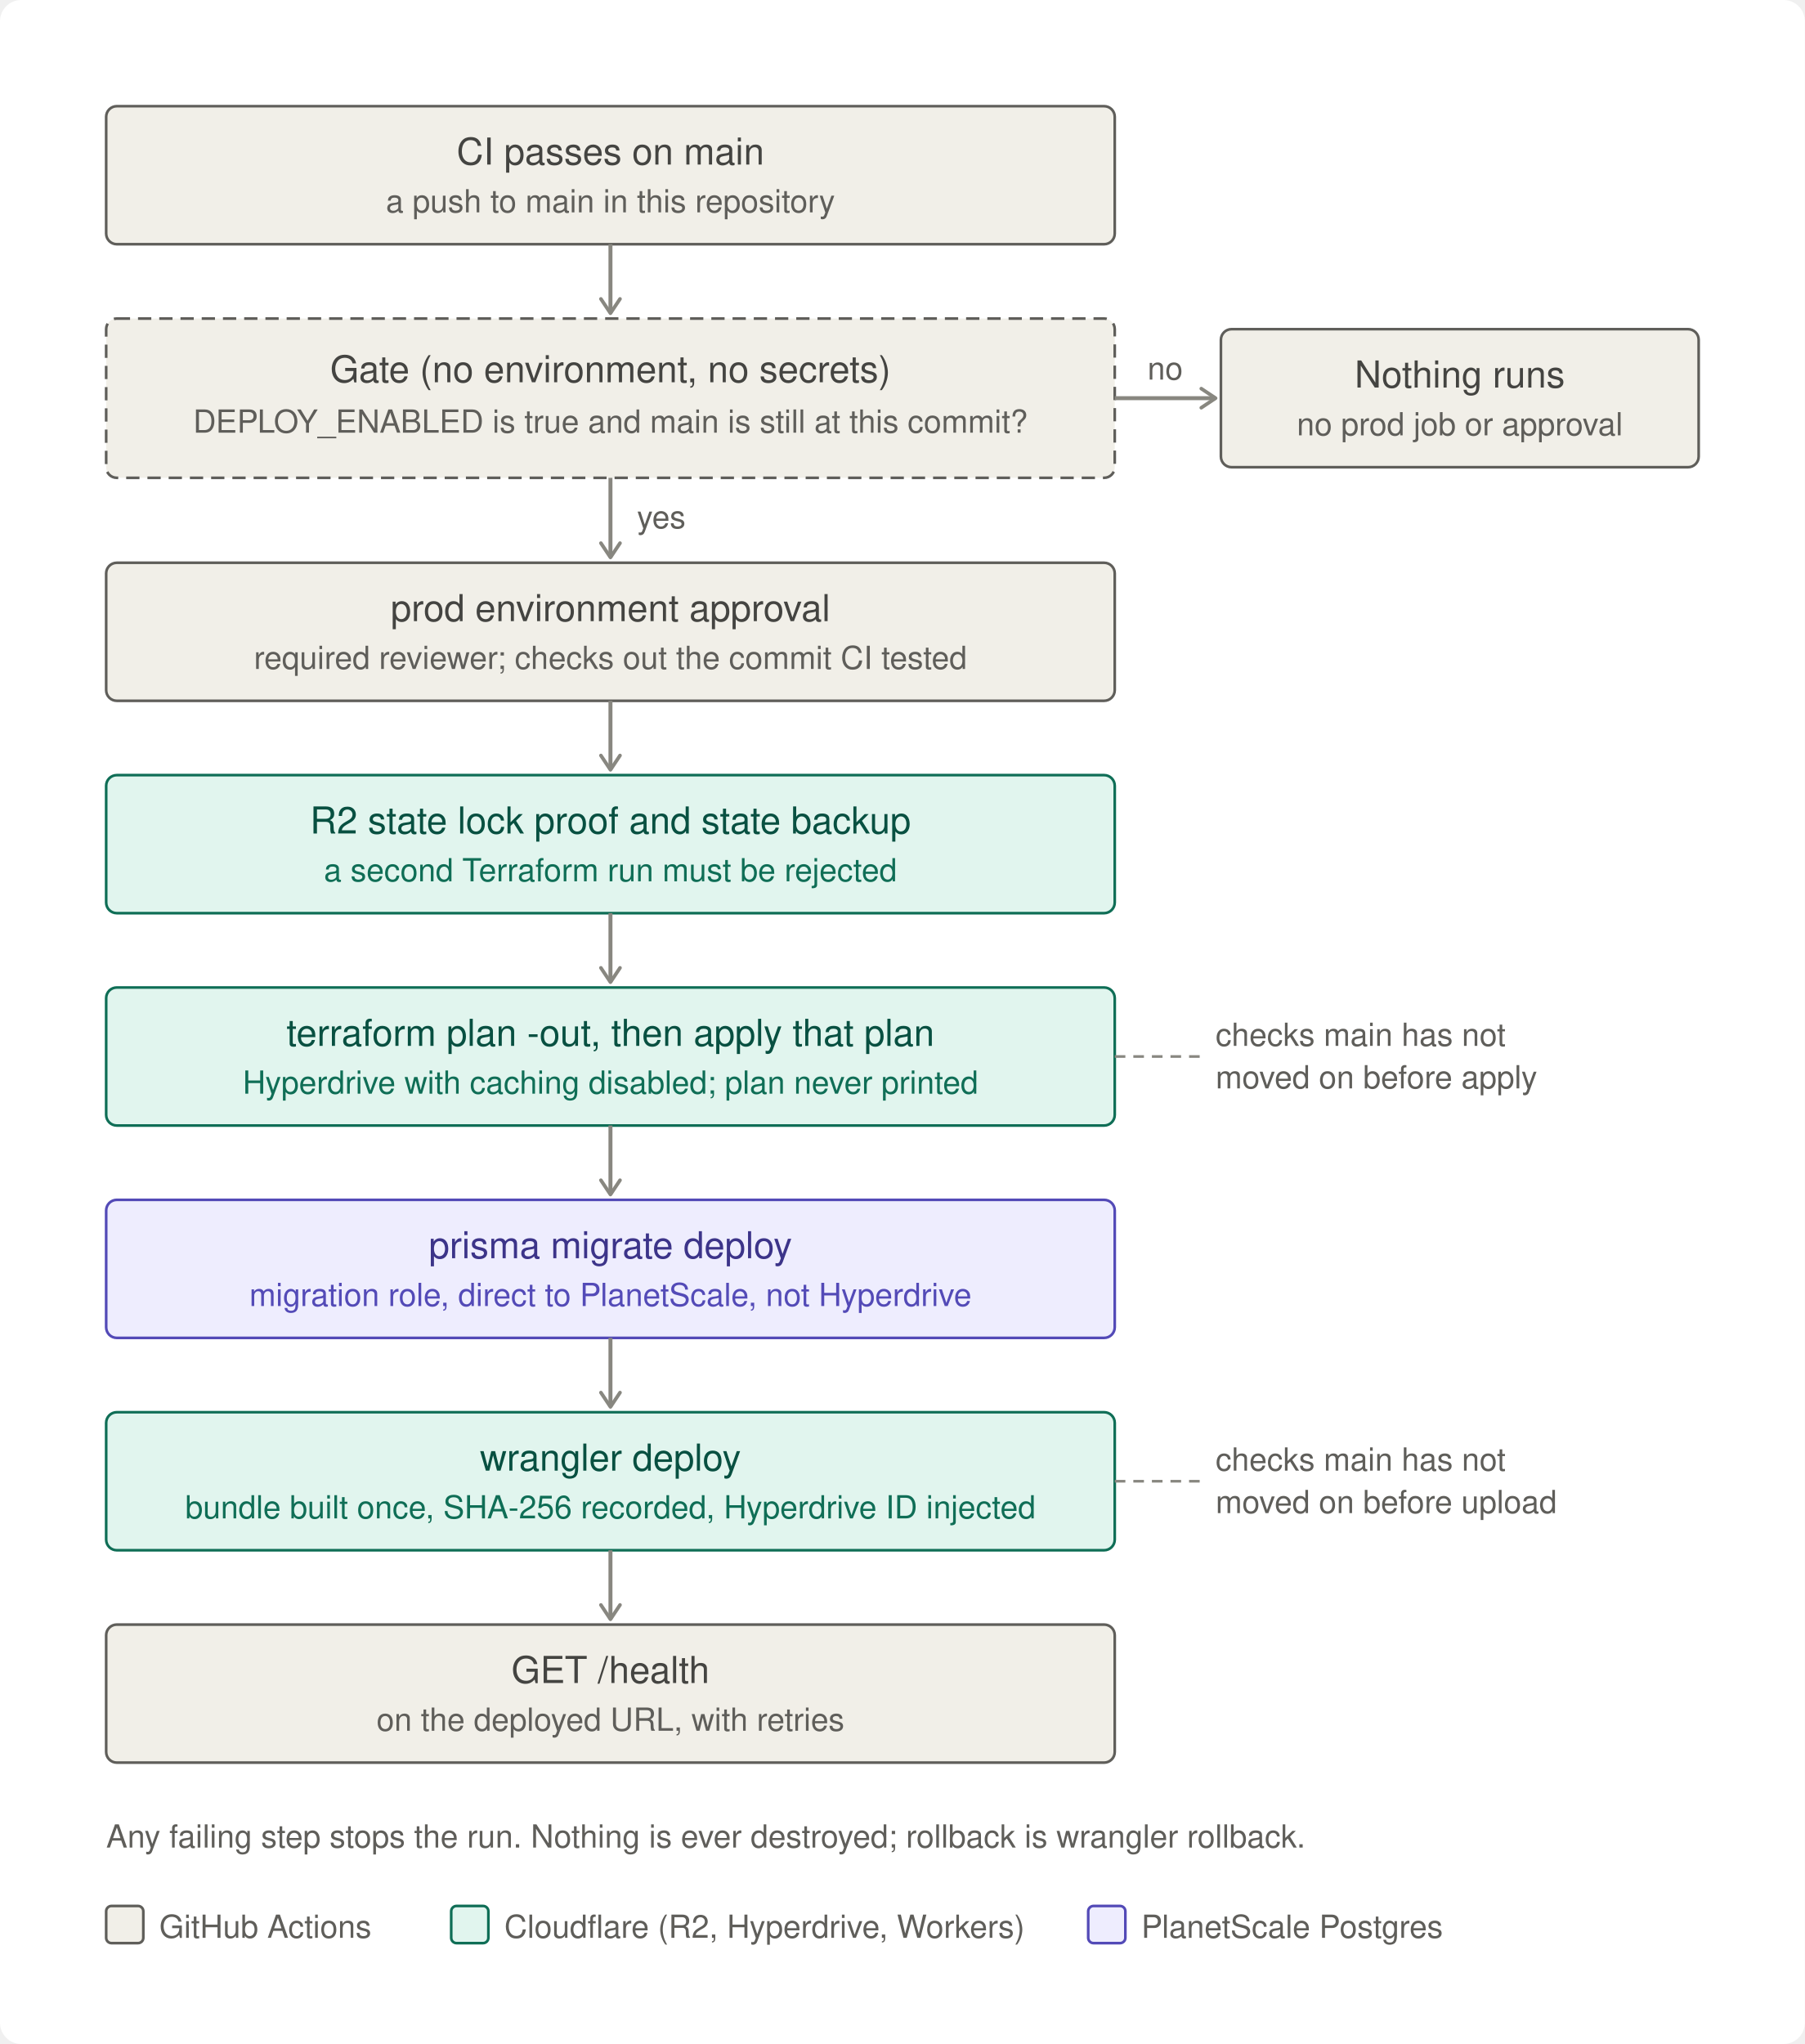
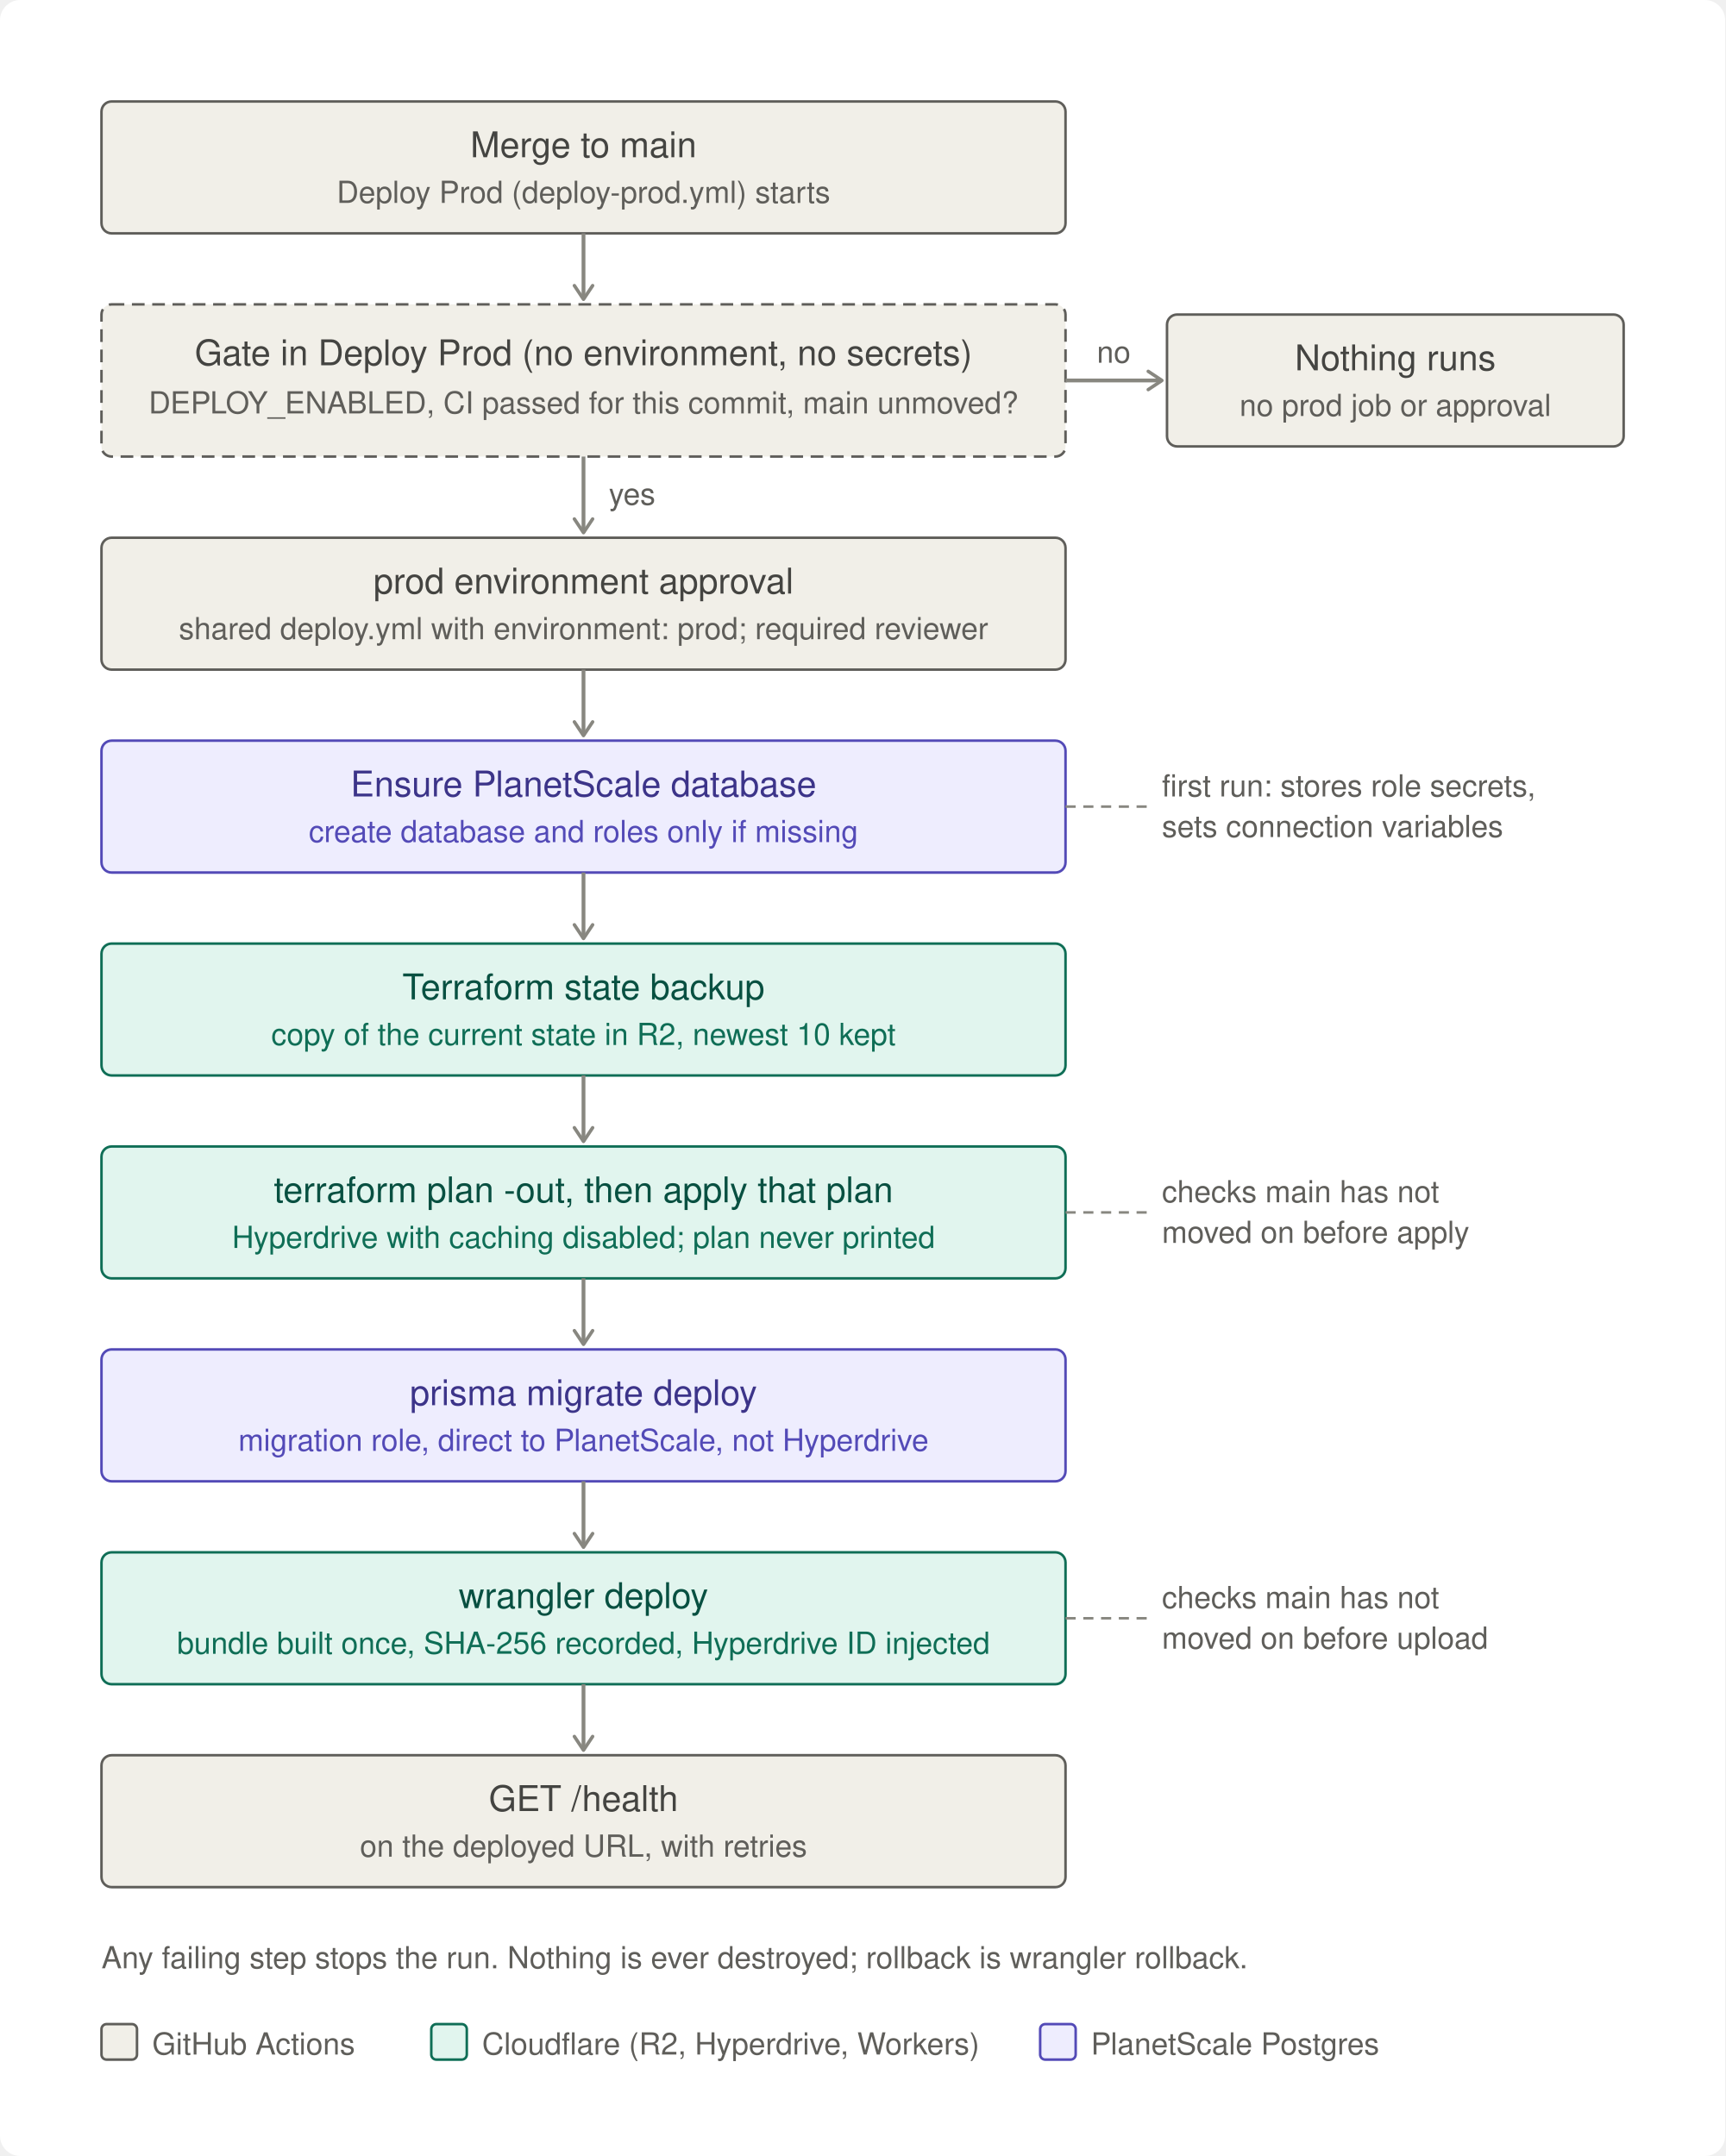
- <svg xmlns="http://www.w3.org/2000/svg" width="680" height="770" viewBox="0 0 680 770" role="img" font-family="-apple-system, BlinkMacSystemFont, 'Segoe UI', Helvetica, Arial, sans-serif">
+ <svg xmlns="http://www.w3.org/2000/svg" width="680" height="850" viewBox="0 0 680 850" role="img" font-family="-apple-system, BlinkMacSystemFont, 'Segoe UI', Helvetica, Arial, sans-serif">
  <style>
    .bg { fill: #ffffff; }
    .gray rect { fill: #F1EFE8; stroke: #5F5E5A; }
    .gray .th { fill: #444441; } .gray .ts { fill: #5F5E5A; }
    .teal rect { fill: #E1F5EE; stroke: #0F6E56; }
    .teal .th { fill: #085041; } .teal .ts { fill: #0F6E56; }
    .purple rect { fill: #EEEDFE; stroke: #534AB7; }
    .purple .th { fill: #3C3489; } .purple .ts { fill: #534AB7; }
    .gate rect { stroke-dasharray: 5 3; }
    .th { font-size: 14px; font-weight: 500; }
    .ts { font-size: 12px; }
    .legend, .note, .lbl { font-size: 12px; fill: #5F5E5A; }
    .arr { stroke: #888780; stroke-width: 1.5; fill: none; }
    .check { stroke: #888780; stroke-width: 1; stroke-dasharray: 4 3; fill: none; }
    .head { stroke: #888780; }
    @media (prefers-color-scheme: dark) {
      .bg { fill: #0d1117; }
      .gray rect { fill: #444441; stroke: #B4B2A9; }
      .gray .th { fill: #F1EFE8; } .gray .ts { fill: #D3D1C7; }
      .teal rect { fill: #085041; stroke: #5DCAA5; }
      .teal .th { fill: #E1F5EE; } .teal .ts { fill: #9FE1CB; }
      .purple rect { fill: #3C3489; stroke: #AFA9EC; }
      .purple .th { fill: #EEEDFE; } .purple .ts { fill: #CECBF6; }
      .legend, .note, .lbl { fill: #D3D1C7; }
    }
  </style>
  <defs>
    <marker id="a" viewBox="0 0 10 10" refX="8" refY="5" markerWidth="6" markerHeight="6" orient="auto-start-reverse">
      <path class="head" d="M2 1L8 5L2 9" fill="none" stroke-width="1.5" stroke-linecap="round" stroke-linejoin="round" />
    </marker>
  </defs>
-   <rect class="bg" x="0" y="0" width="680" height="770" rx="8" />
+   <rect class="bg" x="0" y="0" width="680" height="850" rx="8" />
  <g class="gray">
    <rect x="40" y="40" width="380" height="52" rx="4" stroke-width="1" />
-     <text class="th" x="230" y="62" text-anchor="middle">CI passes on main</text>
-     <text class="ts" x="230" y="80" text-anchor="middle">a push to main in this repository</text>
+     <text class="th" x="230" y="62" text-anchor="middle">Merge to main</text>
+     <text class="ts" x="230" y="80" text-anchor="middle">Deploy Prod (deploy-prod.yml) starts</text>
  </g>
  <line class="arr" x1="230" y1="92" x2="230" y2="118" marker-end="url(#a)" />
  <g class="gray gate">
    <rect x="40" y="120" width="380" height="60" rx="4" stroke-width="1" />
-     <text class="th" x="230" y="144" text-anchor="middle">Gate (no environment, no secrets)</text>
-     <text class="ts" x="230" y="163" text-anchor="middle">DEPLOY_ENABLED is true and main is still at this commit?</text>
+     <text class="th" x="230" y="144" text-anchor="middle">Gate in Deploy Prod (no environment, no secrets)</text>
+     <text class="ts" x="230" y="163" text-anchor="middle">DEPLOY_ENABLED, CI passed for this commit, main unmoved?</text>
  </g>
  <line class="arr" x1="420" y1="150" x2="458" y2="150" marker-end="url(#a)" />
  <text class="lbl" x="439" y="143" text-anchor="middle">no</text>
  <g class="gray">
    <rect x="460" y="124" width="180" height="52" rx="4" stroke-width="1" />
    <text class="th" x="550" y="146" text-anchor="middle">Nothing runs</text>
    <text class="ts" x="550" y="164" text-anchor="middle">no prod job or approval</text>
  </g>
  <line class="arr" x1="230" y1="180" x2="230" y2="210" marker-end="url(#a)" />
  <text class="lbl" x="240" y="199">yes</text>
  <g class="gray">
    <rect x="40" y="212" width="380" height="52" rx="4" stroke-width="1" />
    <text class="th" x="230" y="234" text-anchor="middle">prod environment approval</text>
-     <text class="ts" x="230" y="252" text-anchor="middle">required reviewer; checks out the commit CI tested</text>
+     <text class="ts" x="230" y="252" text-anchor="middle">shared deploy.yml with environment: prod; required reviewer</text>
  </g>
  <line class="arr" x1="230" y1="264" x2="230" y2="290" marker-end="url(#a)" />
-   <g class="teal">
+   <g class="purple">
    <rect x="40" y="292" width="380" height="52" rx="4" stroke-width="1" />
-     <text class="th" x="230" y="314" text-anchor="middle">R2 state lock proof and state backup</text>
-     <text class="ts" x="230" y="332" text-anchor="middle">a second Terraform run must be rejected</text>
+     <text class="th" x="230" y="314" text-anchor="middle">Ensure PlanetScale database</text>
+     <text class="ts" x="230" y="332" text-anchor="middle">create database and roles only if missing</text>
  </g>
+   <line class="check" x1="420" y1="318" x2="452" y2="318" />
+   <text class="note" x="458" y="314">first run: stores role secrets,</text>
+   <text class="note" x="458" y="330">sets connection variables</text>
  <line class="arr" x1="230" y1="344" x2="230" y2="370" marker-end="url(#a)" />
  <g class="teal">
    <rect x="40" y="372" width="380" height="52" rx="4" stroke-width="1" />
-     <text class="th" x="230" y="394" text-anchor="middle">terraform plan -out, then apply that plan</text>
-     <text class="ts" x="230" y="412" text-anchor="middle">Hyperdrive with caching disabled; plan never printed</text>
+     <text class="th" x="230" y="394" text-anchor="middle">Terraform state backup</text>
+     <text class="ts" x="230" y="412" text-anchor="middle">copy of the current state in R2, newest 10 kept</text>
  </g>
-   <line class="check" x1="420" y1="398" x2="452" y2="398" />
-   <text class="note" x="458" y="394">checks main has not</text>
-   <text class="note" x="458" y="410">moved on before apply</text>
  <line class="arr" x1="230" y1="424" x2="230" y2="450" marker-end="url(#a)" />
+   <g class="teal">
+     <rect x="40" y="452" width="380" height="52" rx="4" stroke-width="1" />
+     <text class="th" x="230" y="474" text-anchor="middle">terraform plan -out, then apply that plan</text>
+     <text class="ts" x="230" y="492" text-anchor="middle">Hyperdrive with caching disabled; plan never printed</text>
+   </g>
+   <line class="check" x1="420" y1="478" x2="452" y2="478" />
+   <text class="note" x="458" y="474">checks main has not</text>
+   <text class="note" x="458" y="490">moved on before apply</text>
+   <line class="arr" x1="230" y1="504" x2="230" y2="530" marker-end="url(#a)" />
  <g class="purple">
-     <rect x="40" y="452" width="380" height="52" rx="4" stroke-width="1" />
-     <text class="th" x="230" y="474" text-anchor="middle">prisma migrate deploy</text>
-     <text class="ts" x="230" y="492" text-anchor="middle">migration role, direct to PlanetScale, not Hyperdrive</text>
+     <rect x="40" y="532" width="380" height="52" rx="4" stroke-width="1" />
+     <text class="th" x="230" y="554" text-anchor="middle">prisma migrate deploy</text>
+     <text class="ts" x="230" y="572" text-anchor="middle">migration role, direct to PlanetScale, not Hyperdrive</text>
  </g>
-   <line class="arr" x1="230" y1="504" x2="230" y2="530" marker-end="url(#a)" />
+   <line class="arr" x1="230" y1="584" x2="230" y2="610" marker-end="url(#a)" />
  <g class="teal">
-     <rect x="40" y="532" width="380" height="52" rx="4" stroke-width="1" />
-     <text class="th" x="230" y="554" text-anchor="middle">wrangler deploy</text>
-     <text class="ts" x="230" y="572" text-anchor="middle">bundle built once, SHA-256 recorded, Hyperdrive ID injected</text>
+     <rect x="40" y="612" width="380" height="52" rx="4" stroke-width="1" />
+     <text class="th" x="230" y="634" text-anchor="middle">wrangler deploy</text>
+     <text class="ts" x="230" y="652" text-anchor="middle">bundle built once, SHA-256 recorded, Hyperdrive ID injected</text>
  </g>
-   <line class="check" x1="420" y1="558" x2="452" y2="558" />
-   <text class="note" x="458" y="554">checks main has not</text>
-   <text class="note" x="458" y="570">moved on before upload</text>
-   <line class="arr" x1="230" y1="584" x2="230" y2="610" marker-end="url(#a)" />
+   <line class="check" x1="420" y1="638" x2="452" y2="638" />
+   <text class="note" x="458" y="634">checks main has not</text>
+   <text class="note" x="458" y="650">moved on before upload</text>
+   <line class="arr" x1="230" y1="664" x2="230" y2="690" marker-end="url(#a)" />
  <g class="gray">
-     <rect x="40" y="612" width="380" height="52" rx="4" stroke-width="1" />
-     <text class="th" x="230" y="634" text-anchor="middle">GET /health</text>
-     <text class="ts" x="230" y="652" text-anchor="middle">on the deployed URL, with retries</text>
+     <rect x="40" y="692" width="380" height="52" rx="4" stroke-width="1" />
+     <text class="th" x="230" y="714" text-anchor="middle">GET /health</text>
+     <text class="ts" x="230" y="732" text-anchor="middle">on the deployed URL, with retries</text>
  </g>
-   <text class="note" x="40" y="696">Any failing step stops the run. Nothing is ever destroyed; rollback is wrangler rollback.</text>
+   <text class="note" x="40" y="776">Any failing step stops the run. Nothing is ever destroyed; rollback is wrangler rollback.</text>
  <g class="gray">
-     <rect x="40" y="718" width="14" height="14" rx="2" stroke-width="1" />
+     <rect x="40" y="798" width="14" height="14" rx="2" stroke-width="1" />
  </g>
-   <text class="legend" x="60" y="730">GitHub Actions</text>
+   <text class="legend" x="60" y="810">GitHub Actions</text>
  <g class="teal">
-     <rect x="170" y="718" width="14" height="14" rx="2" stroke-width="1" />
+     <rect x="170" y="798" width="14" height="14" rx="2" stroke-width="1" />
  </g>
-   <text class="legend" x="190" y="730">Cloudflare (R2, Hyperdrive, Workers)</text>
+   <text class="legend" x="190" y="810">Cloudflare (R2, Hyperdrive, Workers)</text>
  <g class="purple">
-     <rect x="410" y="718" width="14" height="14" rx="2" stroke-width="1" />
+     <rect x="410" y="798" width="14" height="14" rx="2" stroke-width="1" />
  </g>
-   <text class="legend" x="430" y="730">PlanetScale Postgres</text>
+   <text class="legend" x="430" y="810">PlanetScale Postgres</text>
</svg>
